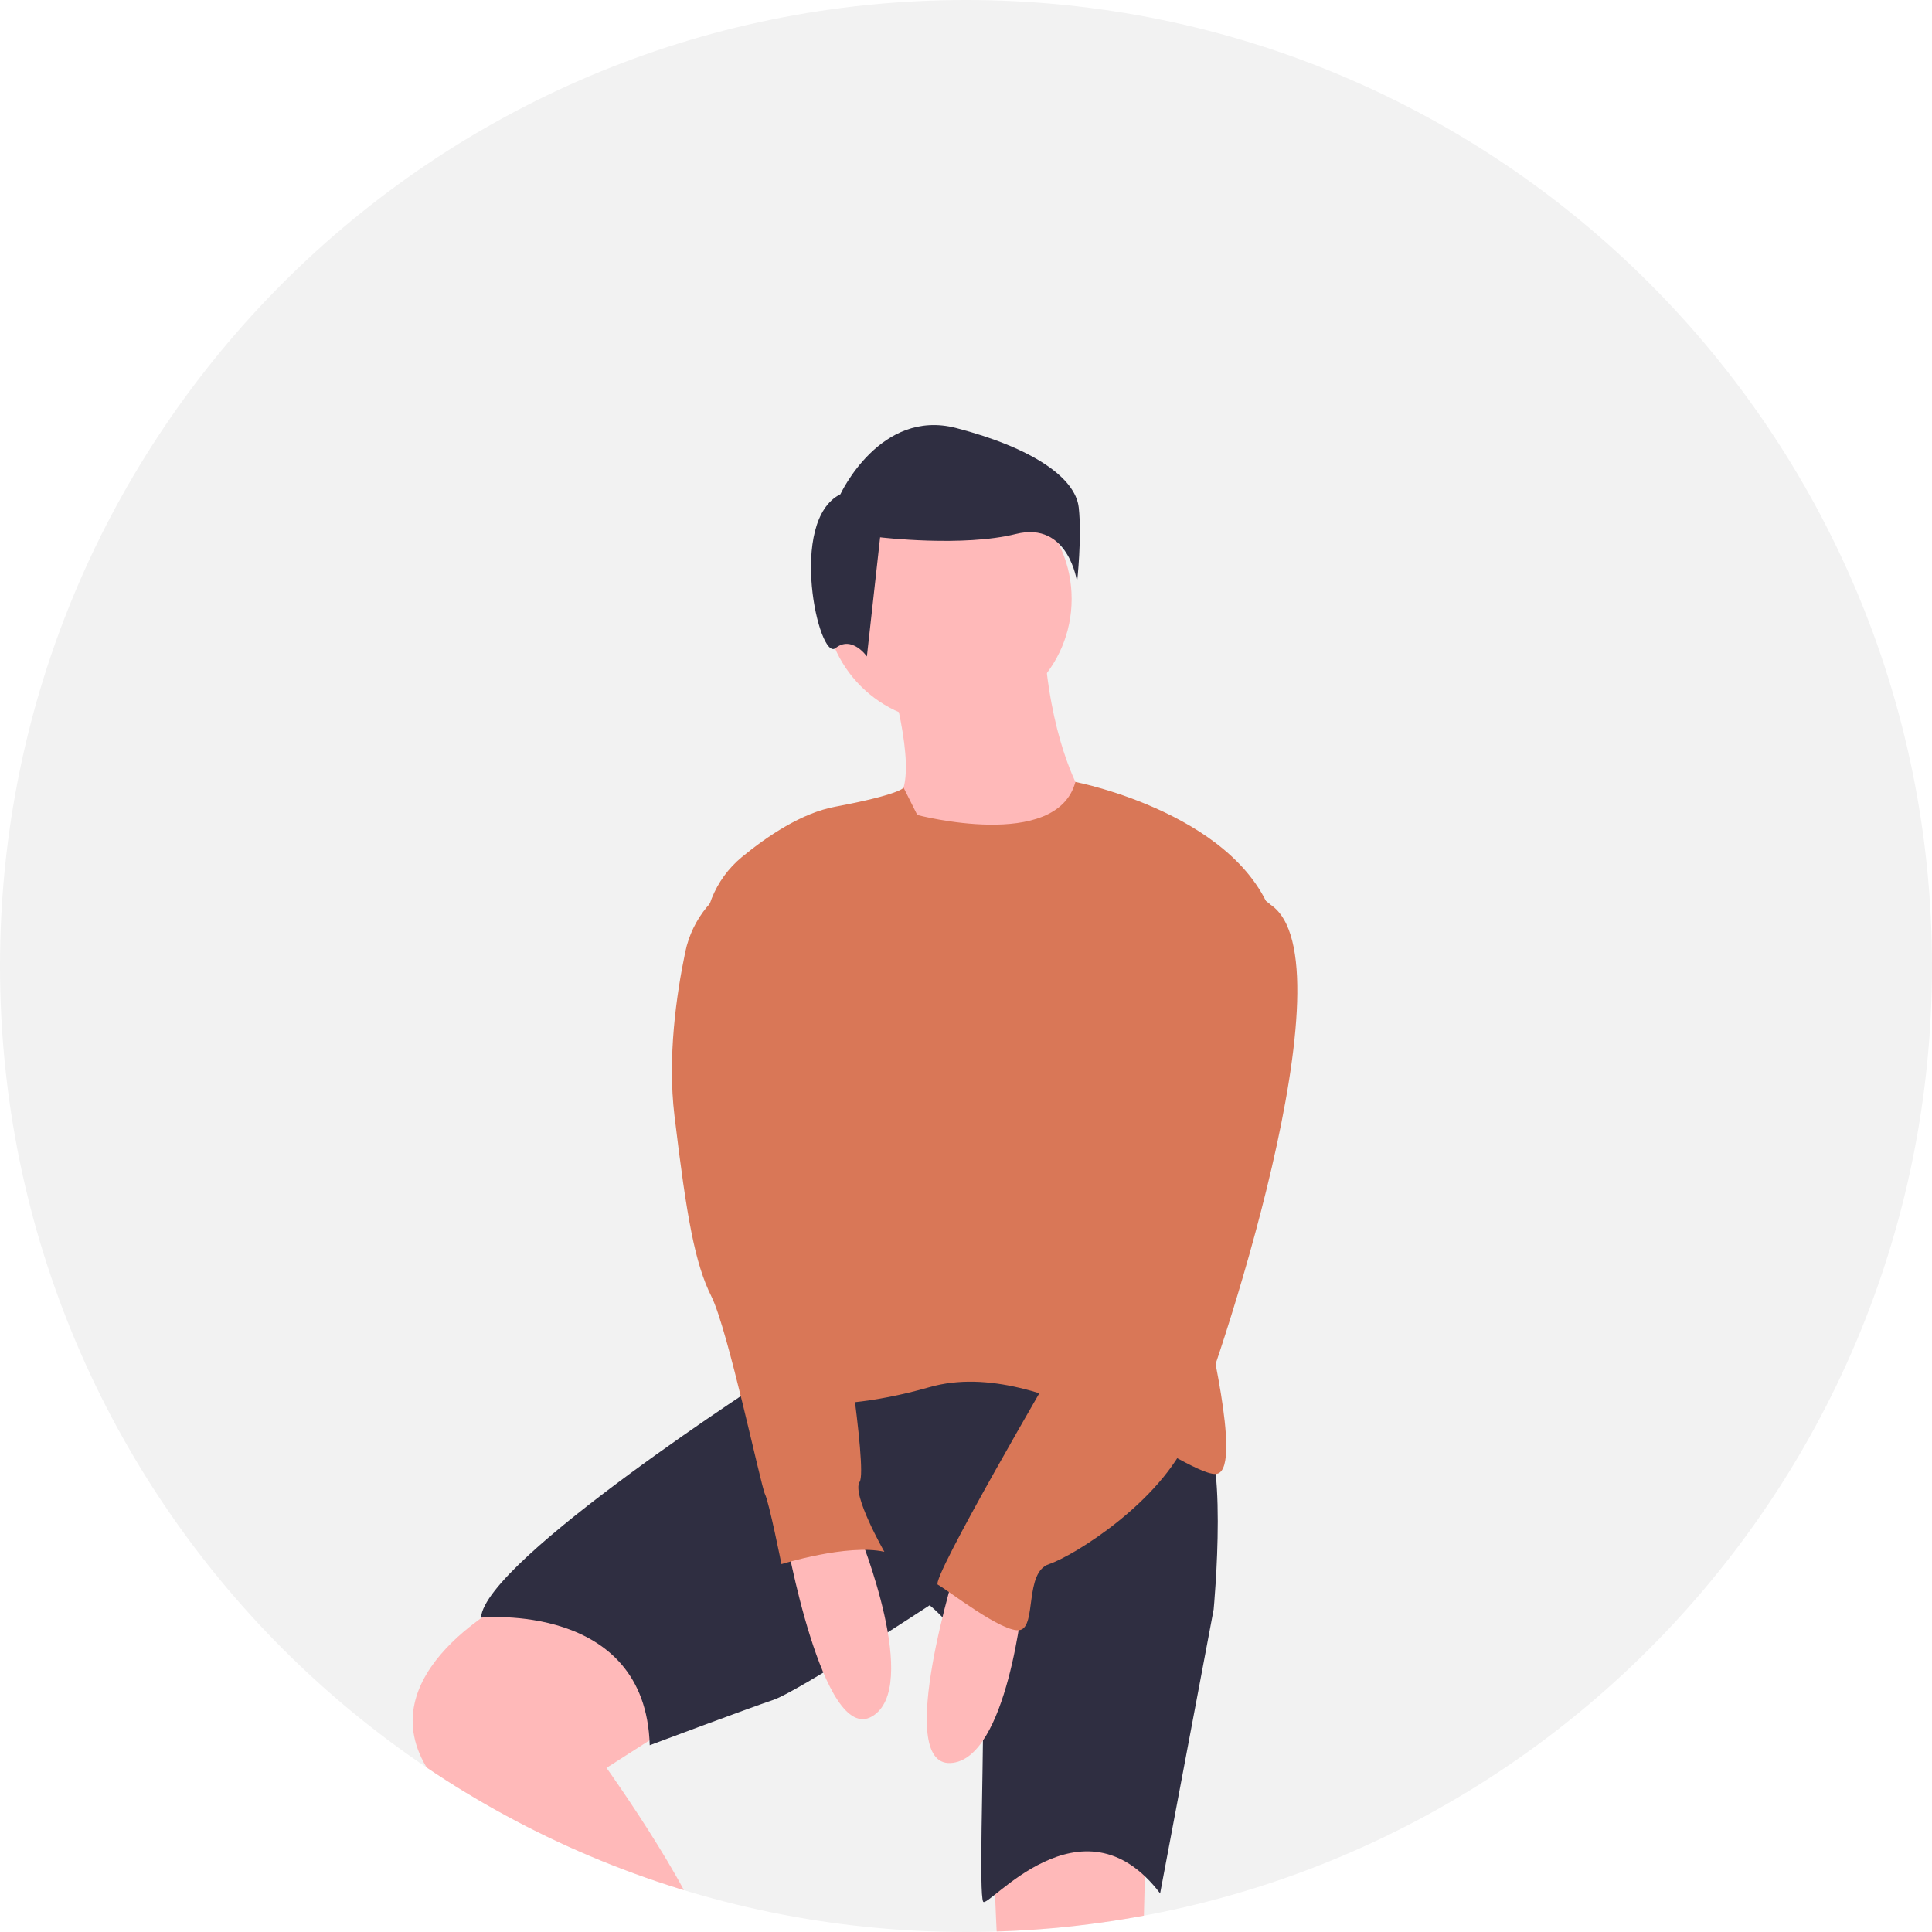
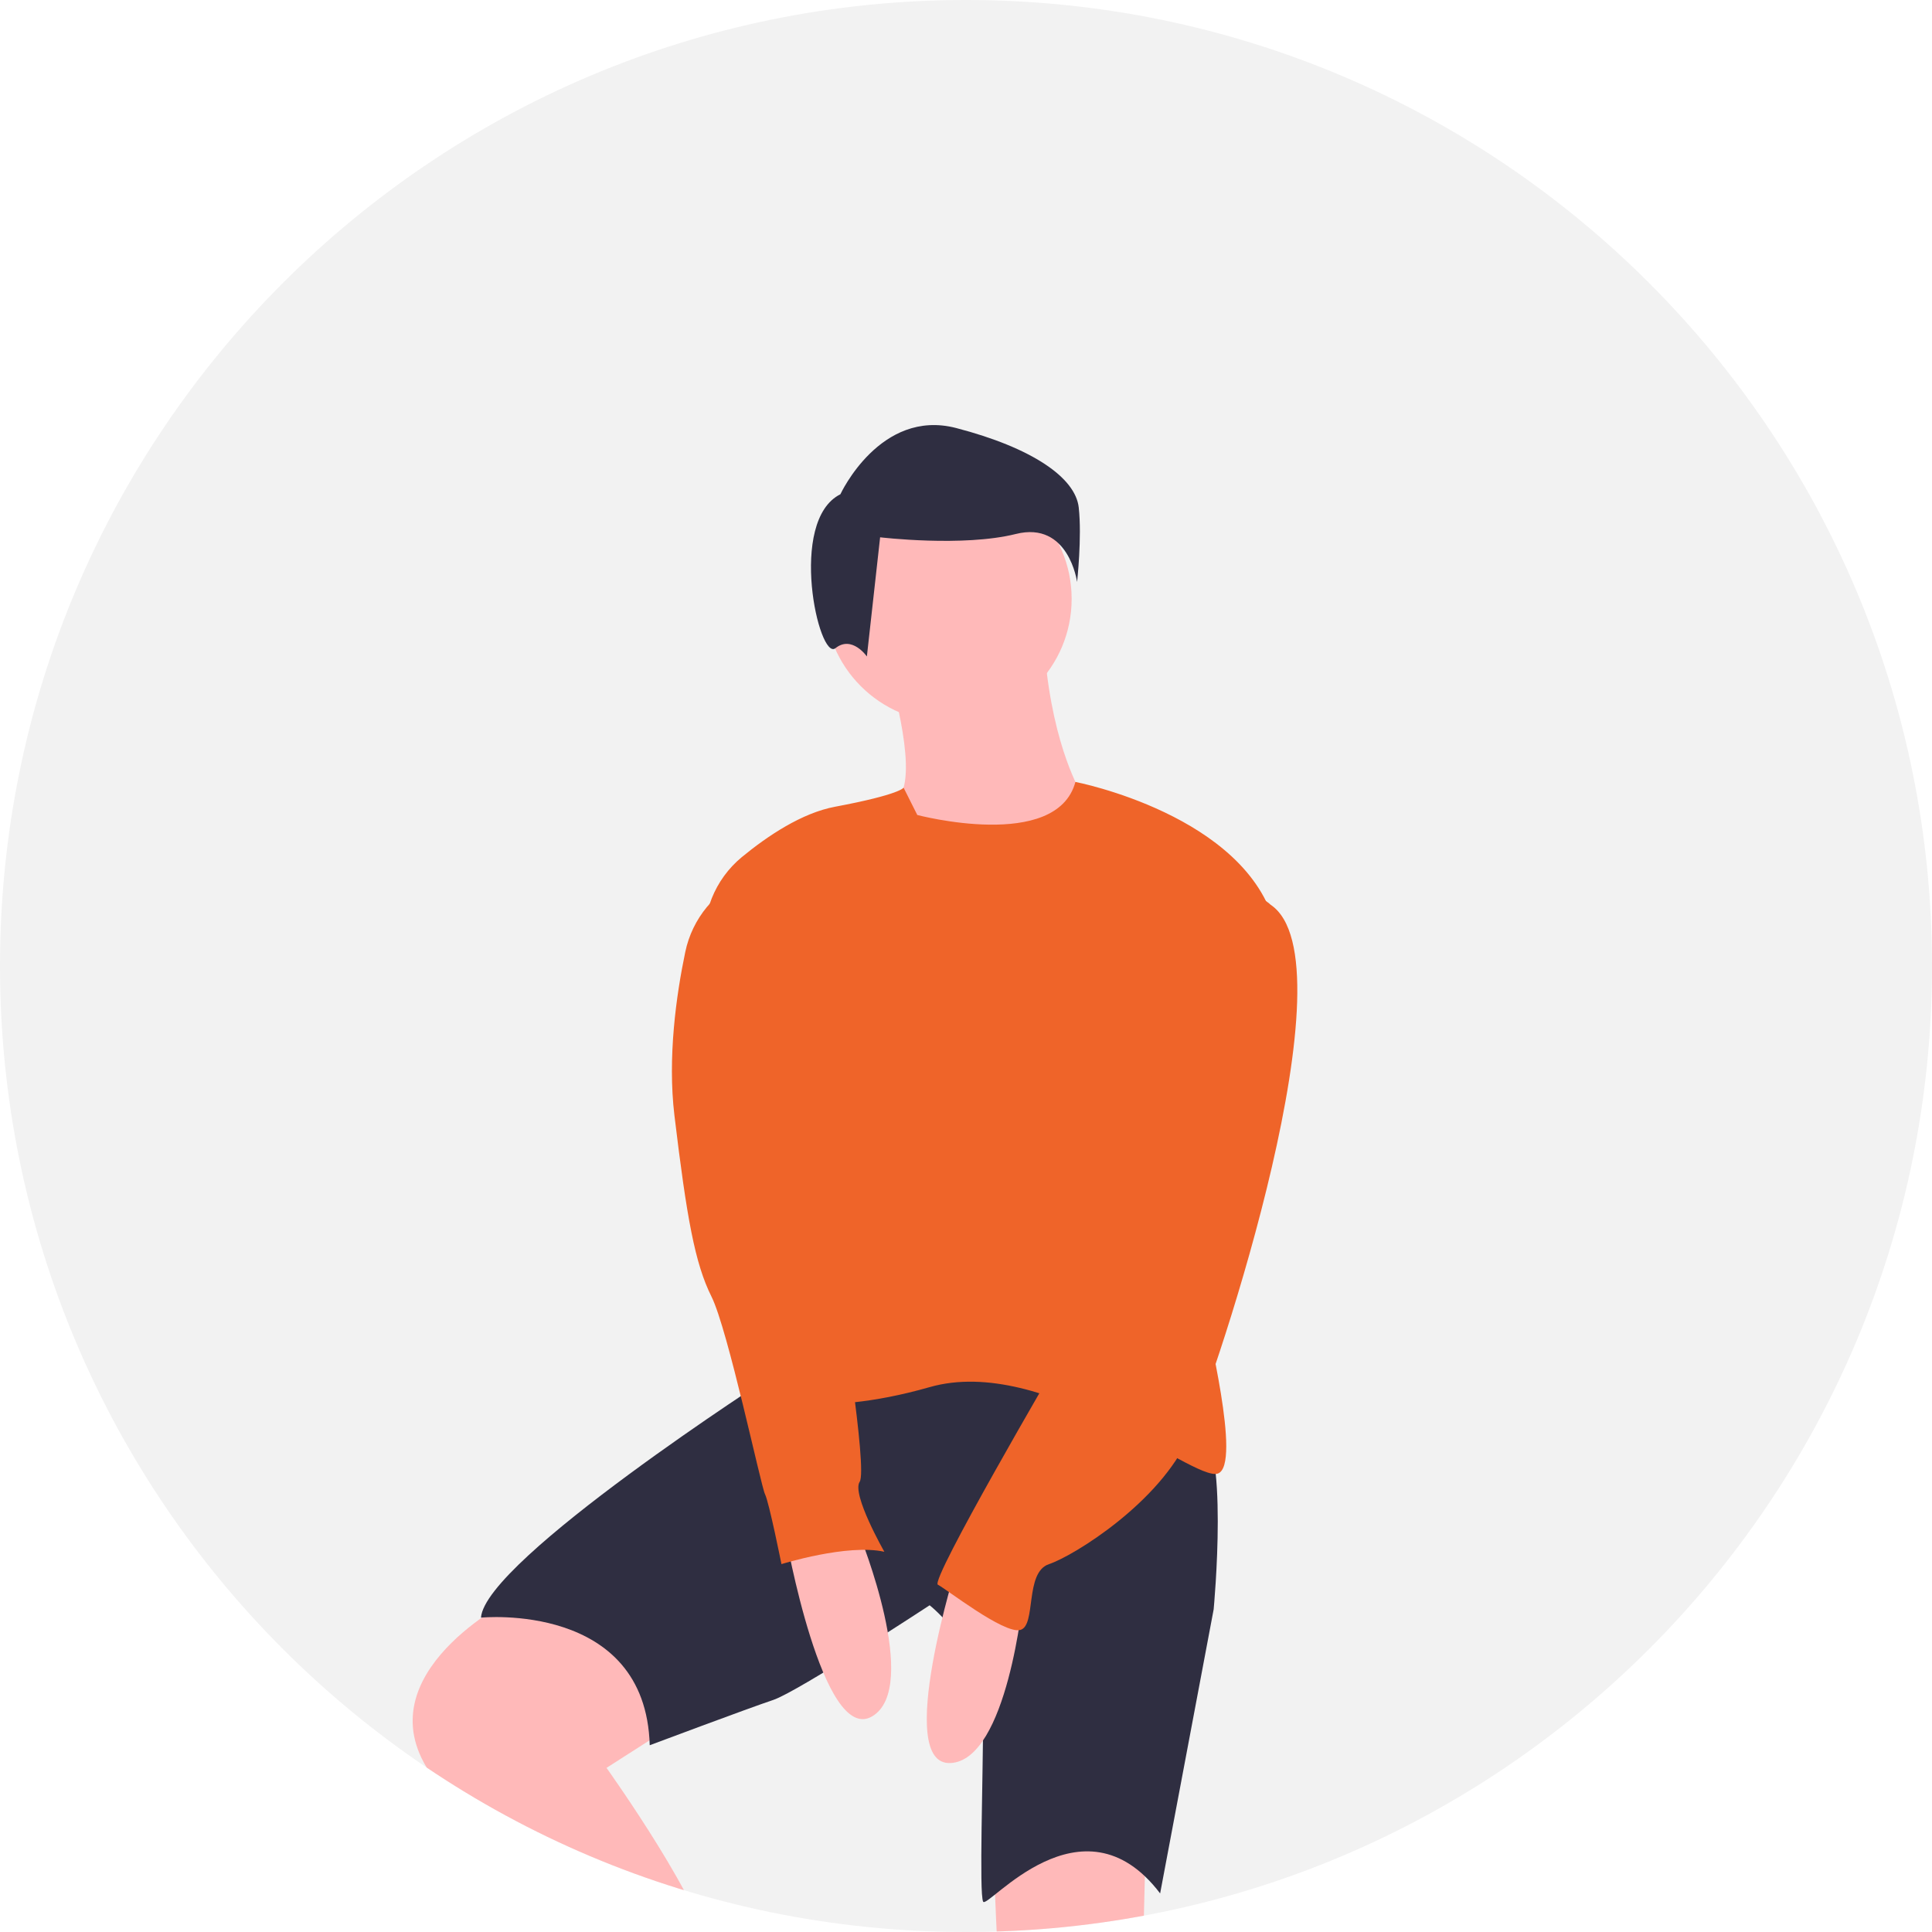
<svg xmlns="http://www.w3.org/2000/svg" width="640" height="640" viewBox="0 0 640 640" role="img" artist="Katerina Limpitsouni" source="https://undraw.co/">
  <defs>
    <clipPath id="a-98">
      <circle cx="320" cy="320" r="320" transform="translate(16647 15904)" fill="none" stroke="#707070" stroke-width="1" />
    </clipPath>
  </defs>
  <g transform="translate(-640 -220)">
    <circle cx="320" cy="320" r="320" transform="translate(640 220)" fill="#f2f2f2" />
    <g transform="translate(-16007 -15684)" clip-path="url(#a-98)">
      <g transform="translate(16783.697 16044.811)">
        <path d="M574.925,358.759s9.545,31.361,4.091,40.906,9.545,30,34.088,20.453,25.907-20.453,25.907-20.453-9.545-15-12.272-46.36Z" transform="translate(-417.302 -277.318)" fill="#ffb9b9" />
        <path d="M499.912,567.9s-49.087,24.544-27.27,57.268c12.681,19.022,36.879,56.01,54.921,83.652a278.988,278.988,0,0,1,34.362,74.916l3.437,11.873L579,811.967l28.634-32.725s-42.269-77.721-42.269-92.72S531.273,623.8,531.273,623.8l34.088-21.816S527.182,558.352,499.912,567.9Z" transform="translate(-467.052 -178.981)" fill="#ffb9b9" />
        <path d="M601.733,627.822S603.1,666,604.46,681c1.125,12.374-9.815,47.021-6.022,85.566a362.319,362.319,0,0,1-.826,74.927l-5.424,49.49,40.906,4.091,13.635-111.809s8.181-79.084,4.091-104.991l1.363-54.541S622.186,612.823,601.733,627.822Z" transform="translate(-409.34 -154.368)" fill="#ffb9b9" />
        <path d="M579.352,520.482S483.9,581.84,482.541,600.93c0,0,54.541-5.454,55.9,42.269,0,0,32.725-12.272,40.906-15s51.814-31.361,51.814-31.361,17.726,13.635,17.726,35.452-1.364,60,0,62.722,32.725-36.815,58.632-2.727L725.249,598.2s5.454-57.268-5.454-61.359L643.437,508.21Z" transform="translate(-459.908 -205.878)" fill="#2f2e41" />
        <circle cx="40.906" cy="40.906" r="40.906" transform="translate(136.488 16.674)" fill="#ffb9b9" />
-         <path d="M603.718,393.155s46.14,12.186,52.385-10.951c0,0,56.7,10.951,66.241,47.766s-23.18,125.444-23.18,128.171,12.272,50.451,4.091,53.178-57.268-39.542-95.447-28.634-57.268,2.727-57.268,2.727L533.422,437.453a34.179,34.179,0,0,1,12.152-30.332c8.545-7.033,19.883-14.632,30.875-16.693,21.816-4.091,22.723-6.33,22.723-6.33Z" transform="translate(-436.551 -263.991)" fill="#d97757" />
+         <path d="M603.718,393.155s46.14,12.186,52.385-10.951c0,0,56.7,10.951,66.241,47.766s-23.18,125.444-23.18,128.171,12.272,50.451,4.091,53.178-57.268-39.542-95.447-28.634-57.268,2.727-57.268,2.727L533.422,437.453a34.179,34.179,0,0,1,12.152-30.332c8.545-7.033,19.883-14.632,30.875-16.693,21.816-4.091,22.723-6.33,22.723-6.33Z" transform="translate(-436.551 -263.991)" fill="#ef6429" />
        <path d="M551.6,553s12.272,69.54,28.634,60-4.091-60-4.091-60Z" transform="translate(-428.061 -185.221)" fill="#ffb9b9" />
        <path d="M593.792,559.16S572.529,626.5,591.451,625.6s24.105-55.091,24.105-55.091Z" transform="translate(-413.297 -182.381)" fill="#ffb9b9" />
        <path d="M567.1,324.219s13.159-28.511,38.38-21.932,39.477,16.449,40.573,26.318-.548,24.673-.548,24.673-2.742-20.287-20.287-15.9-44.96,1.1-44.96,1.1l-4.386,39.477s-4.935-7.128-10.417-2.741S549.556,332.992,567.1,324.219Z" transform="translate(-425.405 -301.302)" fill="#2f2e41" />
-         <path d="M674.792,416.423s-32.725,88.629-30,99.537,0,12.272-4.091,15-15,31.361-15,31.361-42.269,72.267-39.542,73.63,21.816,16.362,27.271,15,1.364-19.089,9.545-21.816,36.815-20.453,46.36-42.269,54.7-157.614,27.063-176.156C696.4,410.708,685.7,400.061,674.792,416.423Z" transform="translate(-412.178 -251.808)" fill="#d97757" />
-         <path d="M551.207,403.7l-.554.231a34.336,34.336,0,0,0-20.4,24.689c-2.977,14.251-5.907,34.863-3.591,54.164,4.091,34.088,6.818,49.087,12.272,60S555.3,605.5,556.661,608.224s5.454,23.18,5.454,23.18,21.816-6.818,34.088-4.091c0,0-10.908-19.089-8.181-23.18s-6.818-62.722-6.818-62.722Z" transform="translate(-439.944 -254.079)" fill="#d97757" />
+         <path d="M674.792,416.423s-32.725,88.629-30,99.537,0,12.272-4.091,15-15,31.361-15,31.361-42.269,72.267-39.542,73.63,21.816,16.362,27.271,15,1.364-19.089,9.545-21.816,36.815-20.453,46.36-42.269,54.7-157.614,27.063-176.156C696.4,410.708,685.7,400.061,674.792,416.423Z" transform="translate(-412.178 -251.808)" fill="#ef6429" />
+         <path d="M551.207,403.7l-.554.231a34.336,34.336,0,0,0-20.4,24.689c-2.977,14.251-5.907,34.863-3.591,54.164,4.091,34.088,6.818,49.087,12.272,60S555.3,605.5,556.661,608.224s5.454,23.18,5.454,23.18,21.816-6.818,34.088-4.091c0,0-10.908-19.089-8.181-23.18s-6.818-62.722-6.818-62.722Z" transform="translate(-439.944 -254.079)" fill="#ef6429" />
      </g>
    </g>
  </g>
</svg>
